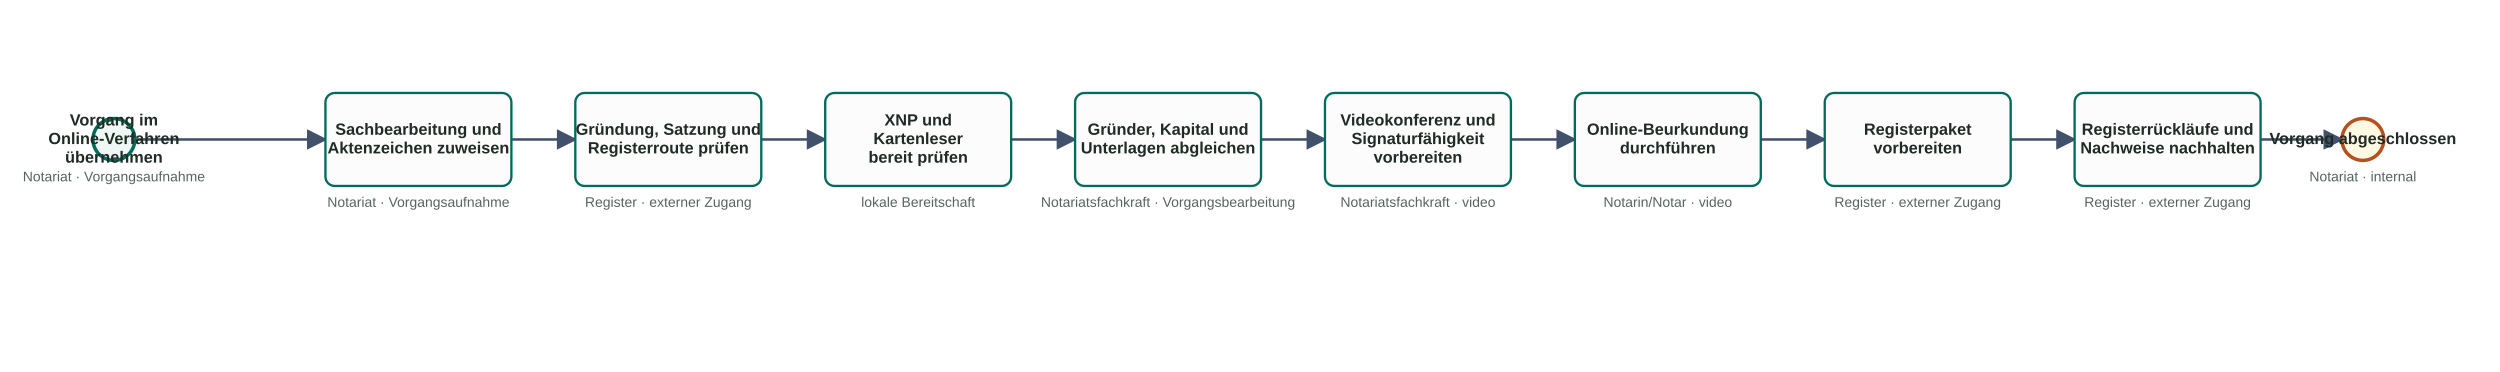
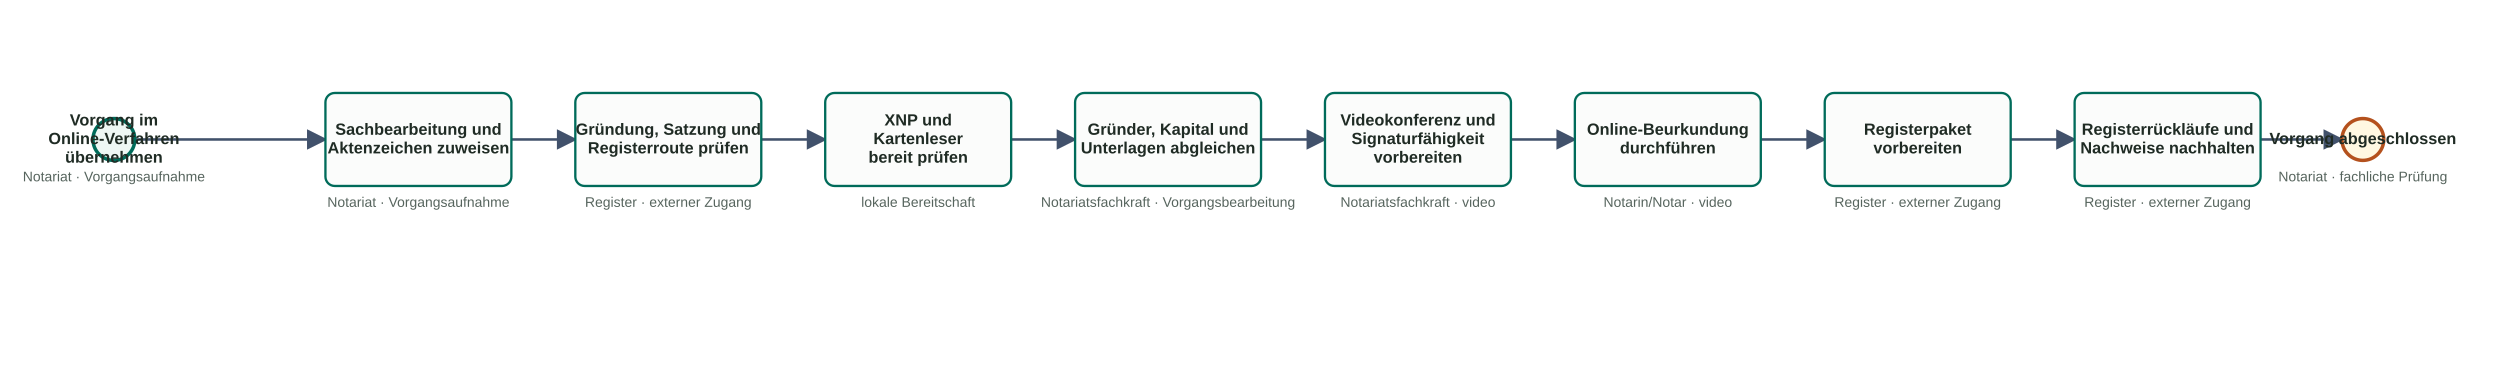
<svg xmlns="http://www.w3.org/2000/svg" class="bpmn-svg" width="2151" height="320" viewBox="50 58 2151 320" role="img" aria-label="GmbH-Gründung / UG-Gründung">
  <style>
  svg { background: #ffffff; font-family: Arial, Helvetica, sans-serif; }
  .flow { fill: none; stroke: #41516b; stroke-width: 2.2; }
  .flow-label { font-size: 13px; fill: #41516b; text-anchor: middle; font-weight: 700; }
  .node.task rect { fill: #fbfcfb; stroke: #006b5a; stroke-width: 2; }
  .node.event circle { fill: #eef7f4; stroke: #006b5a; stroke-width: 3; }
  .node.event.end circle { fill: #fff8e2; stroke: #b4511d; }
  .node.gateway polygon { fill: #fff8e2; stroke: #b4511d; stroke-width: 2; }
  .node-label { text-anchor: middle; dominant-baseline: middle; font-size: 14px; font-weight: 700; fill: #1f2b24; }
  .node-badge { text-anchor: middle; font-size: 12px; fill: #56645d; }
</style>
  <defs>
    <marker id="arrow" viewBox="0 0 10 10" refX="9" refY="5" markerWidth="8" markerHeight="8" orient="auto-start-reverse">
      <path d="M 0 0 L 10 5 L 0 10 z" fill="#41516b" />
    </marker>
  </defs>
  <polyline class="flow" points="166,178 330,178" marker-end="url(#arrow)" />
  <polyline class="flow" points="490,178 545,178" marker-end="url(#arrow)" />
  <polyline class="flow" points="705,178 760,178" marker-end="url(#arrow)" />
  <polyline class="flow" points="920,178 975,178" marker-end="url(#arrow)" />
  <polyline class="flow" points="1135,178 1190,178" marker-end="url(#arrow)" />
  <polyline class="flow" points="1350,178 1405,178" marker-end="url(#arrow)" />
  <polyline class="flow" points="1565,178 1620,178" marker-end="url(#arrow)" />
  <polyline class="flow" points="1780,178 1835,178" marker-end="url(#arrow)" />
  <polyline class="flow" points="1995,178 2065,178" marker-end="url(#arrow)" />
  <g class="node event start">
    <circle cx="148" cy="178" r="18" />
    <text class="node-label" x="148" y="162">Vorgang im</text>
    <text class="node-label" x="148" y="178">Online-Verfahren</text>
    <text class="node-label" x="148" y="194">übernehmen</text>
    <text class="node-badge" x="148" y="214">Notariat · Vorgangsaufnahme</text>
  </g>
  <g class="node task userTask">
    <rect x="330" y="138" width="160" height="80" rx="8" />
    <text class="node-label" x="410" y="170">Sachbearbeitung und</text>
    <text class="node-label" x="410" y="186">Aktenzeichen zuweisen</text>
    <text class="node-badge" x="410" y="236">Notariat · Vorgangsaufnahme</text>
  </g>
  <g class="node task businessRuleTask">
    <rect x="545" y="138" width="160" height="80" rx="8" />
    <text class="node-label" x="625" y="170">Gründung, Satzung und</text>
    <text class="node-label" x="625" y="186">Registerroute prüfen</text>
    <text class="node-badge" x="625" y="236">Register · externer Zugang</text>
  </g>
  <g class="node task serviceTask">
    <rect x="760" y="138" width="160" height="80" rx="8" />
    <text class="node-label" x="840" y="162">XNP und</text>
    <text class="node-label" x="840" y="178">Kartenleser</text>
    <text class="node-label" x="840" y="194">bereit prüfen</text>
    <text class="node-badge" x="840" y="236">lokale Bereitschaft</text>
  </g>
  <g class="node task userTask">
    <rect x="975" y="138" width="160" height="80" rx="8" />
    <text class="node-label" x="1055" y="170">Gründer, Kapital und</text>
    <text class="node-label" x="1055" y="186">Unterlagen abgleichen</text>
    <text class="node-badge" x="1055" y="236">Notariatsfachkraft · Vorgangsbearbeitung</text>
  </g>
  <g class="node task manualTask">
    <rect x="1190" y="138" width="160" height="80" rx="8" />
    <text class="node-label" x="1270" y="162">Videokonferenz und</text>
    <text class="node-label" x="1270" y="178">Signaturfähigkeit</text>
    <text class="node-label" x="1270" y="194">vorbereiten</text>
    <text class="node-badge" x="1270" y="236">Notariatsfachkraft · video</text>
  </g>
  <g class="node task manualTask">
    <rect x="1405" y="138" width="160" height="80" rx="8" />
    <text class="node-label" x="1485" y="170">Online-Beurkundung</text>
    <text class="node-label" x="1485" y="186">durchführen</text>
    <text class="node-badge" x="1485" y="236">Notarin/Notar · video</text>
  </g>
  <g class="node task sendTask">
    <rect x="1620" y="138" width="160" height="80" rx="8" />
    <text class="node-label" x="1700" y="170">Registerpaket</text>
    <text class="node-label" x="1700" y="186">vorbereiten</text>
    <text class="node-badge" x="1700" y="236">Register · externer Zugang</text>
  </g>
  <g class="node task userTask">
    <rect x="1835" y="138" width="160" height="80" rx="8" />
    <text class="node-label" x="1915" y="170">Registerrückläufe und</text>
    <text class="node-label" x="1915" y="186">Nachweise nachhalten</text>
    <text class="node-badge" x="1915" y="236">Register · externer Zugang</text>
  </g>
  <g class="node event end">
    <circle cx="2083" cy="178" r="18" />
    <text class="node-label" x="2083" y="178">Vorgang abgeschlossen</text>
-     <text class="node-badge" x="2083" y="214">Notariat · internal</text>
+     <text class="node-badge" x="2083" y="214">Notariat · fachliche Prüfung</text>
  </g>
</svg>
